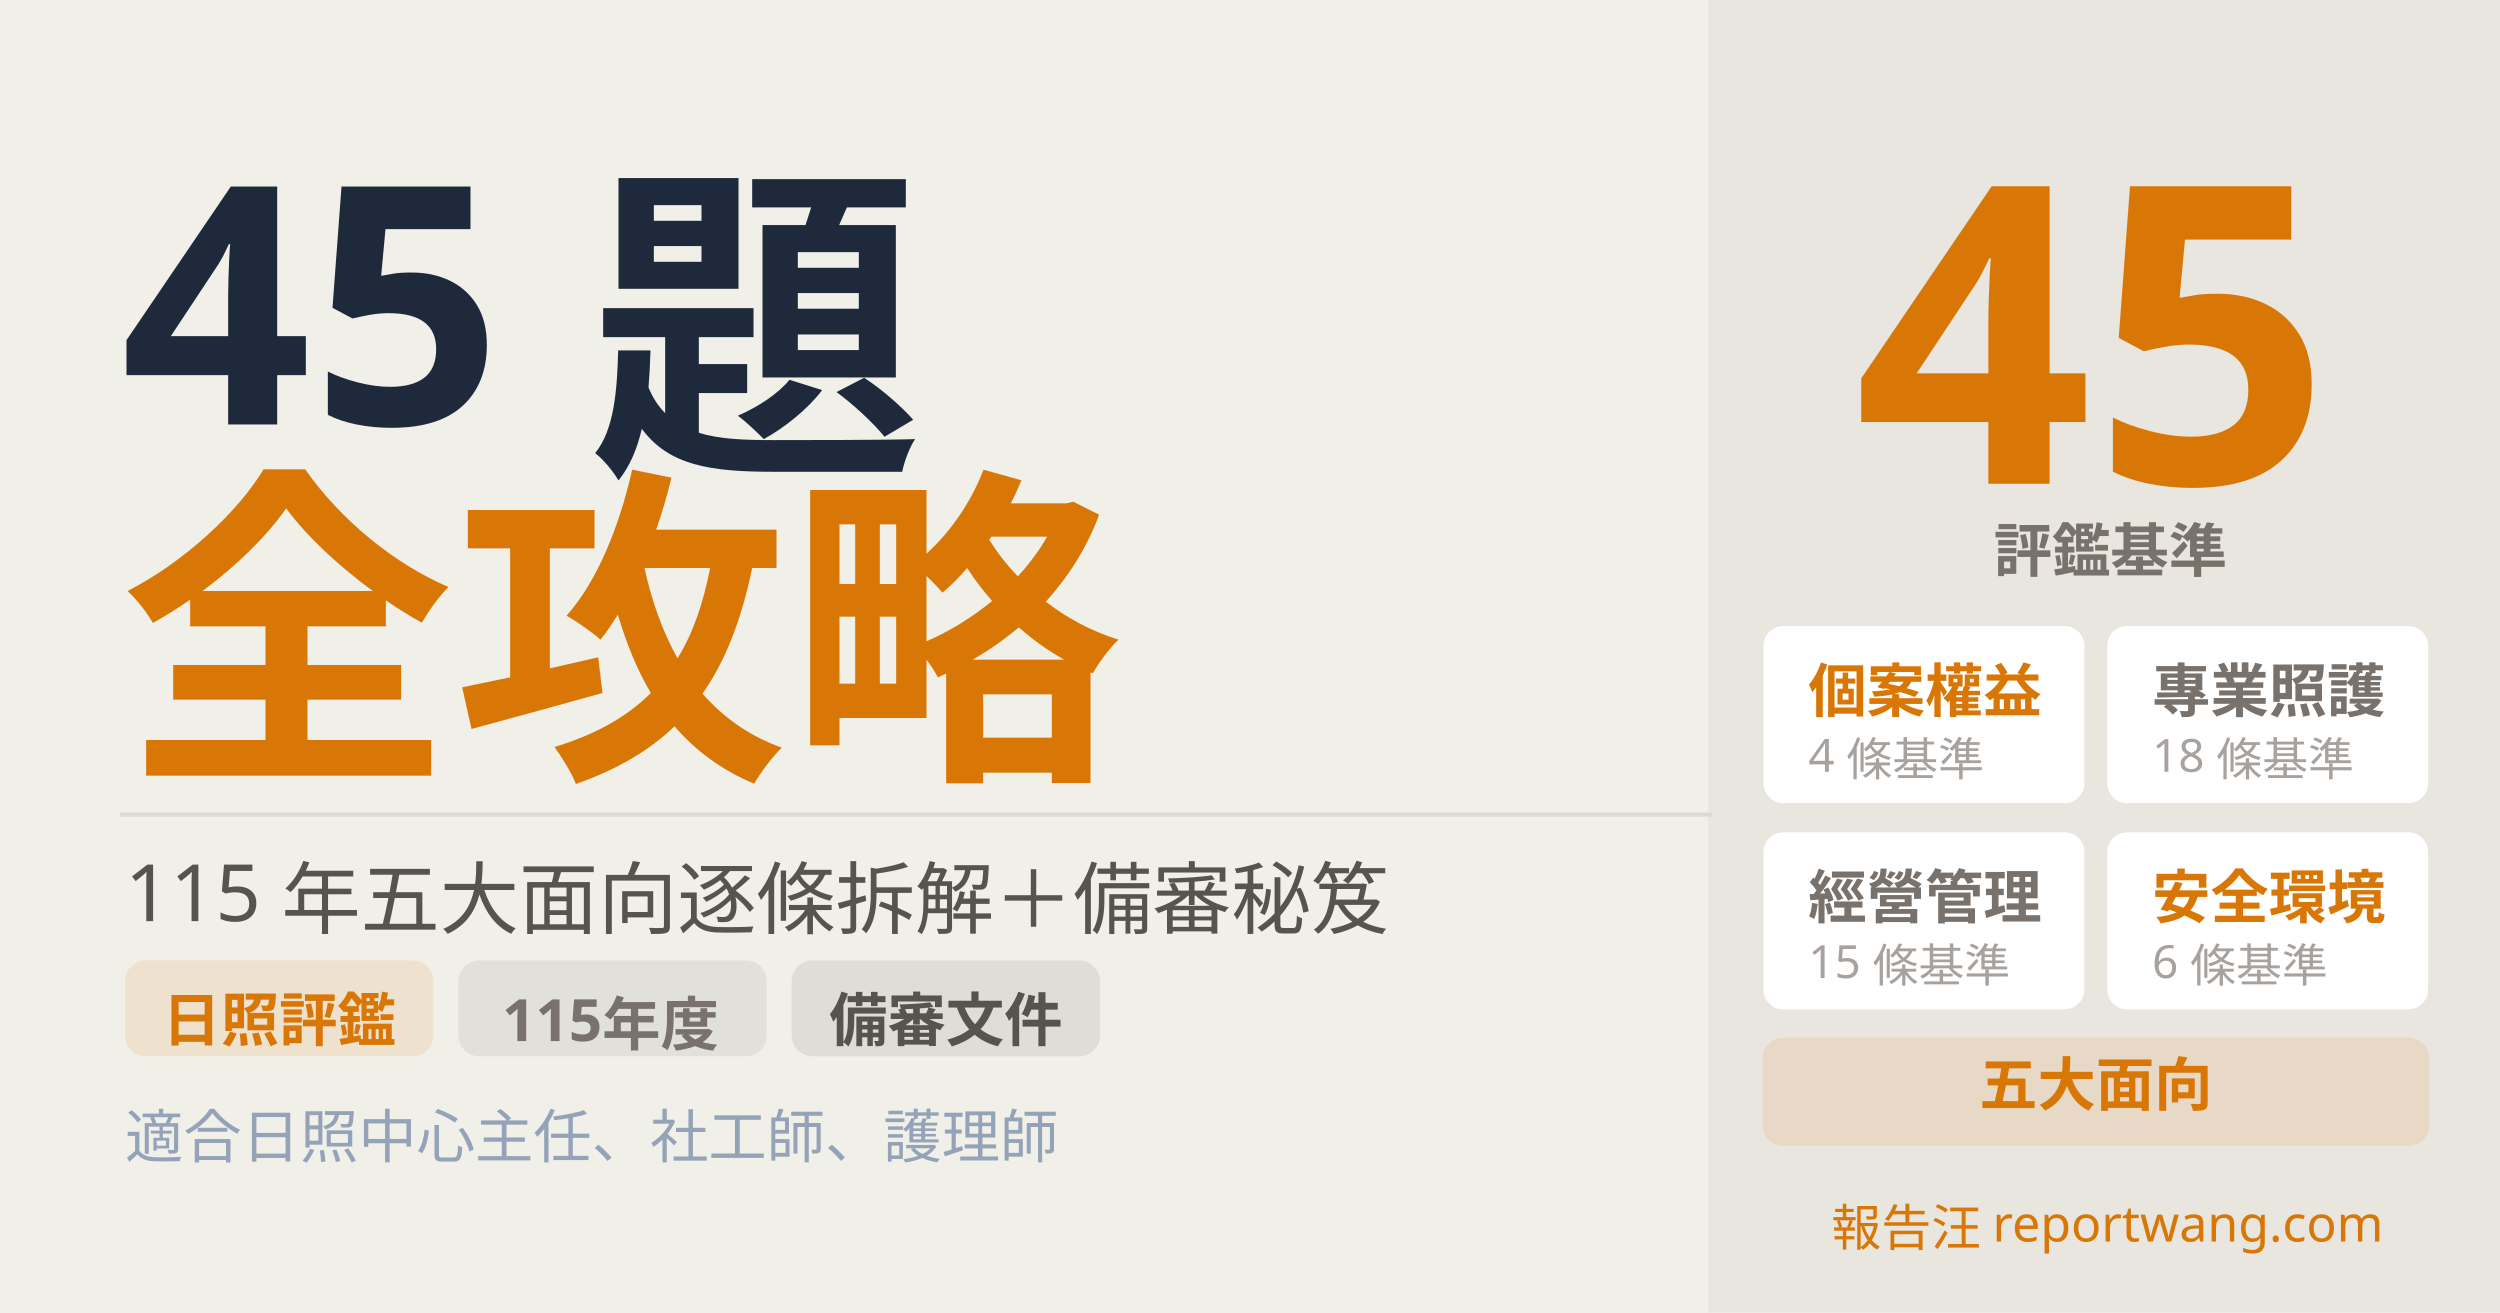
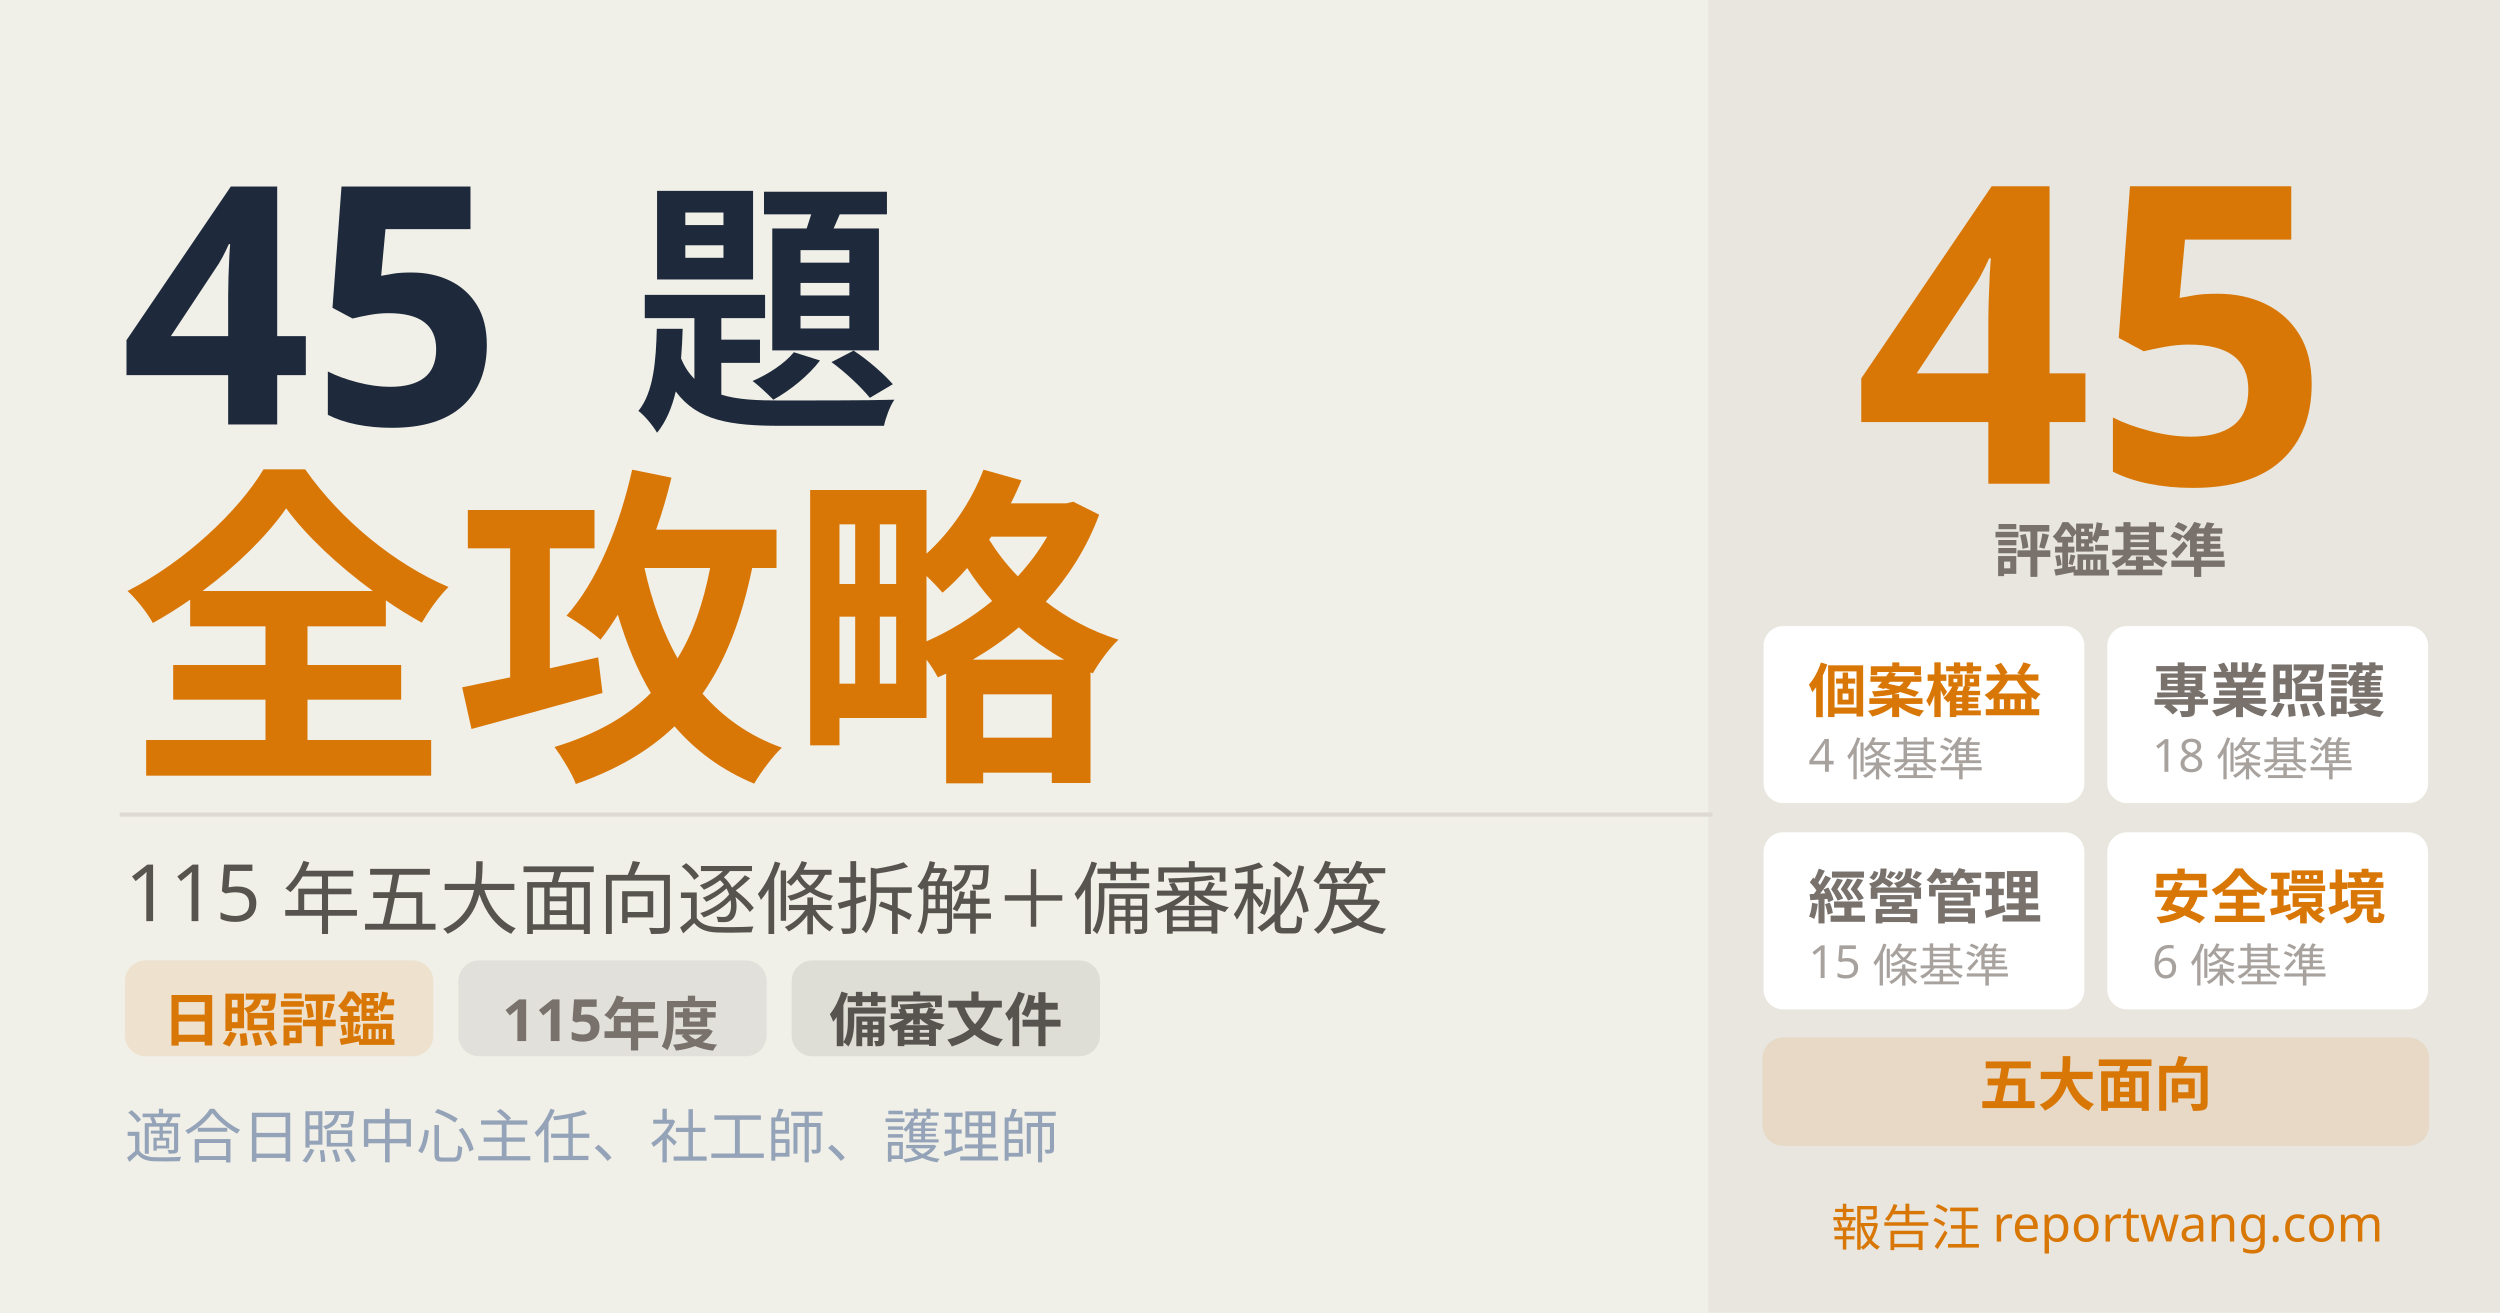
<svg xmlns="http://www.w3.org/2000/svg" width="1200" height="630" viewBox="0 0 1200 630" fill="none" font-family="'Noto Sans TC', sans-serif">
  <rect width="1200" height="630" fill="#f0efe8" />
  <g clip-path="url(#clip-daycare-45-guide)">
    <path d="M1200 0H0V630H1200V0Z" fill="#F0EFE8" />
    <path d="M1200 0H820V630H1200V0Z" fill="#E8E6DE" />
    <text fill="#D97706" style="white-space: pre" xml:space="preserve" font-size="200" font-weight="bold" letter-spacing="0em">
      <tspan x="890" y="232.2">45</tspan>
    </text>
    <text fill="#78716C" style="white-space: pre" xml:space="preserve" font-size="28" font-weight="bold" letter-spacing="0em">
      <tspan x="957" y="274.416">評鑑基準</tspan>
    </text>
    <path d="M991 300H856C850.477 300 846 304.477 846 310V376C846 381.523 850.477 386 856 386H991C996.523 386 1001 381.523 1001 376V310C1001 304.477 996.523 300 991 300Z" fill="white" stroke="#E8E6DE" />
    <text fill="#D97706" style="white-space: pre" xml:space="preserve" font-size="28" font-weight="bold" letter-spacing="0em">
      <tspan x="868" y="341.708">個案權益</tspan>
    </text>
    <text fill="#A8A29E" style="white-space: pre" xml:space="preserve" font-size="22" letter-spacing="0em">
      <tspan x="868" y="370.476">4 條基準</tspan>
    </text>
    <path d="M1156 300H1021C1015.48 300 1011 304.477 1011 310V376C1011 381.523 1015.48 386 1021 386H1156C1161.52 386 1166 381.523 1166 376V310C1166 304.477 1161.52 300 1156 300Z" fill="white" stroke="#E8E6DE" />
    <text fill="#78716C" style="white-space: pre" xml:space="preserve" font-size="28" font-weight="bold" letter-spacing="0em">
      <tspan x="1033" y="341.708">專業照護</tspan>
    </text>
    <text fill="#A8A29E" style="white-space: pre" xml:space="preserve" font-size="22" letter-spacing="0em">
      <tspan x="1033" y="370.476">18 條基準</tspan>
    </text>
    <path d="M991 399H856C850.477 399 846 403.477 846 409V475C846 480.523 850.477 485 856 485H991C996.523 485 1001 480.523 1001 475V409C1001 403.477 996.523 399 991 399Z" fill="white" stroke="#E8E6DE" />
    <text fill="#78716C" style="white-space: pre" xml:space="preserve" font-size="28" font-weight="bold" letter-spacing="0em">
      <tspan x="868" y="440.708">經營管理</tspan>
    </text>
    <text fill="#A8A29E" style="white-space: pre" xml:space="preserve" font-size="22" letter-spacing="0em">
      <tspan x="868" y="469.476">15 條基準</tspan>
    </text>
    <path d="M1156 399H1021C1015.48 399 1011 403.477 1011 409V475C1011 480.523 1015.48 485 1021 485H1156C1161.52 485 1166 480.523 1166 475V409C1166 403.477 1161.52 399 1156 399Z" fill="white" stroke="#E8E6DE" />
    <text fill="#D97706" style="white-space: pre" xml:space="preserve" font-size="28" font-weight="bold" letter-spacing="0em">
      <tspan x="1033" y="440.708">安全環境</tspan>
    </text>
    <text fill="#A8A29E" style="white-space: pre" xml:space="preserve" font-size="22" letter-spacing="0em">
      <tspan x="1033" y="469.476">6 條基準</tspan>
    </text>
    <path opacity="0.12" d="M1156 498H856C850.477 498 846 502.477 846 508V540C846 545.523 850.477 550 856 550H1156C1161.52 550 1166 545.523 1166 540V508C1166 502.477 1161.52 498 1156 498Z" fill="#D97706" />
    <text fill="#D97706" style="white-space: pre" xml:space="preserve" font-size="28" font-weight="bold" letter-spacing="0em">
      <tspan x="950" y="530.708">五大面向</tspan>
    </text>
    <text fill="#1E293B" style="white-space: pre" xml:space="preserve" font-size="160" font-weight="bold" letter-spacing="0em">
-       <tspan x="58" y="203.76">45 題</tspan>
+       <tspan x="58" y="203.76">45 </tspan>
+     </text>
+     <text fill="#1E293B" style="white-space: pre" xml:space="preserve" font-size="128" font-weight="bold" letter-spacing="0em">
+       <tspan x="304" y="195.44">題</tspan>
    </text>
    <text fill="#D97706" style="white-space: pre" xml:space="preserve" font-size="160" font-weight="bold" letter-spacing="0em">
      <tspan x="58" y="361.76">全攻略</tspan>
    </text>
    <path d="M57.5 391H822" stroke="#DEDAD3" stroke-width="2" />
    <text fill="#57534E" style="white-space: pre" xml:space="preserve" font-size="38" letter-spacing="0em">
      <tspan x="60" y="442.136">115 年五大面向逐條拆解＋備審秘笈</tspan>
    </text>
    <path opacity="0.12" d="M198 461H70C64.477 461 60 465.477 60 471V497C60 502.523 64.477 507 70 507H198C203.523 507 208 502.523 208 497V471C208 465.477 203.523 461 198 461Z" fill="#D97706" />
    <text fill="#D97706" style="white-space: pre" xml:space="preserve" font-size="28" font-weight="bold" letter-spacing="0em">
      <tspan x="78" y="499.708">日照評鑑</tspan>
    </text>
    <path opacity="0.12" d="M358 461H230C224.477 461 220 465.477 220 471V497C220 502.523 224.477 507 230 507H358C363.523 507 368 502.523 368 497V471C368 465.477 363.523 461 358 461Z" fill="#78716C" />
    <text fill="#78716C" style="white-space: pre" xml:space="preserve" font-size="28" font-weight="bold" letter-spacing="0em">
      <tspan x="241" y="499.708">115年度</tspan>
    </text>
    <path opacity="0.12" d="M518 461H390C384.477 461 380 465.477 380 471V497C380 502.523 384.477 507 390 507H518C523.523 507 528 502.523 528 497V471C528 465.477 523.523 461 518 461Z" fill="#57534E" />
    <text fill="#57534E" style="white-space: pre" xml:space="preserve" font-size="28" font-weight="bold" letter-spacing="0em">
      <tspan x="398" y="499.708">備審文件</tspan>
    </text>
    <text fill="#94A3B8" style="white-space: pre" xml:space="preserve" font-size="28" letter-spacing="0em">
      <tspan x="60" y="555.708">適合日照中心主任、社工師、護理師</tspan>
    </text>
    <text fill="#D97706" style="white-space: pre" xml:space="preserve" font-size="24" letter-spacing="0em">
      <tspan x="879.008" y="597.928">報告汪 reportwang.com</tspan>
    </text>
  </g>
  <defs>
    <clipPath id="clip-daycare-45-guide">
      <rect width="1200" height="630" fill="white" />
    </clipPath>
  </defs>
</svg>
